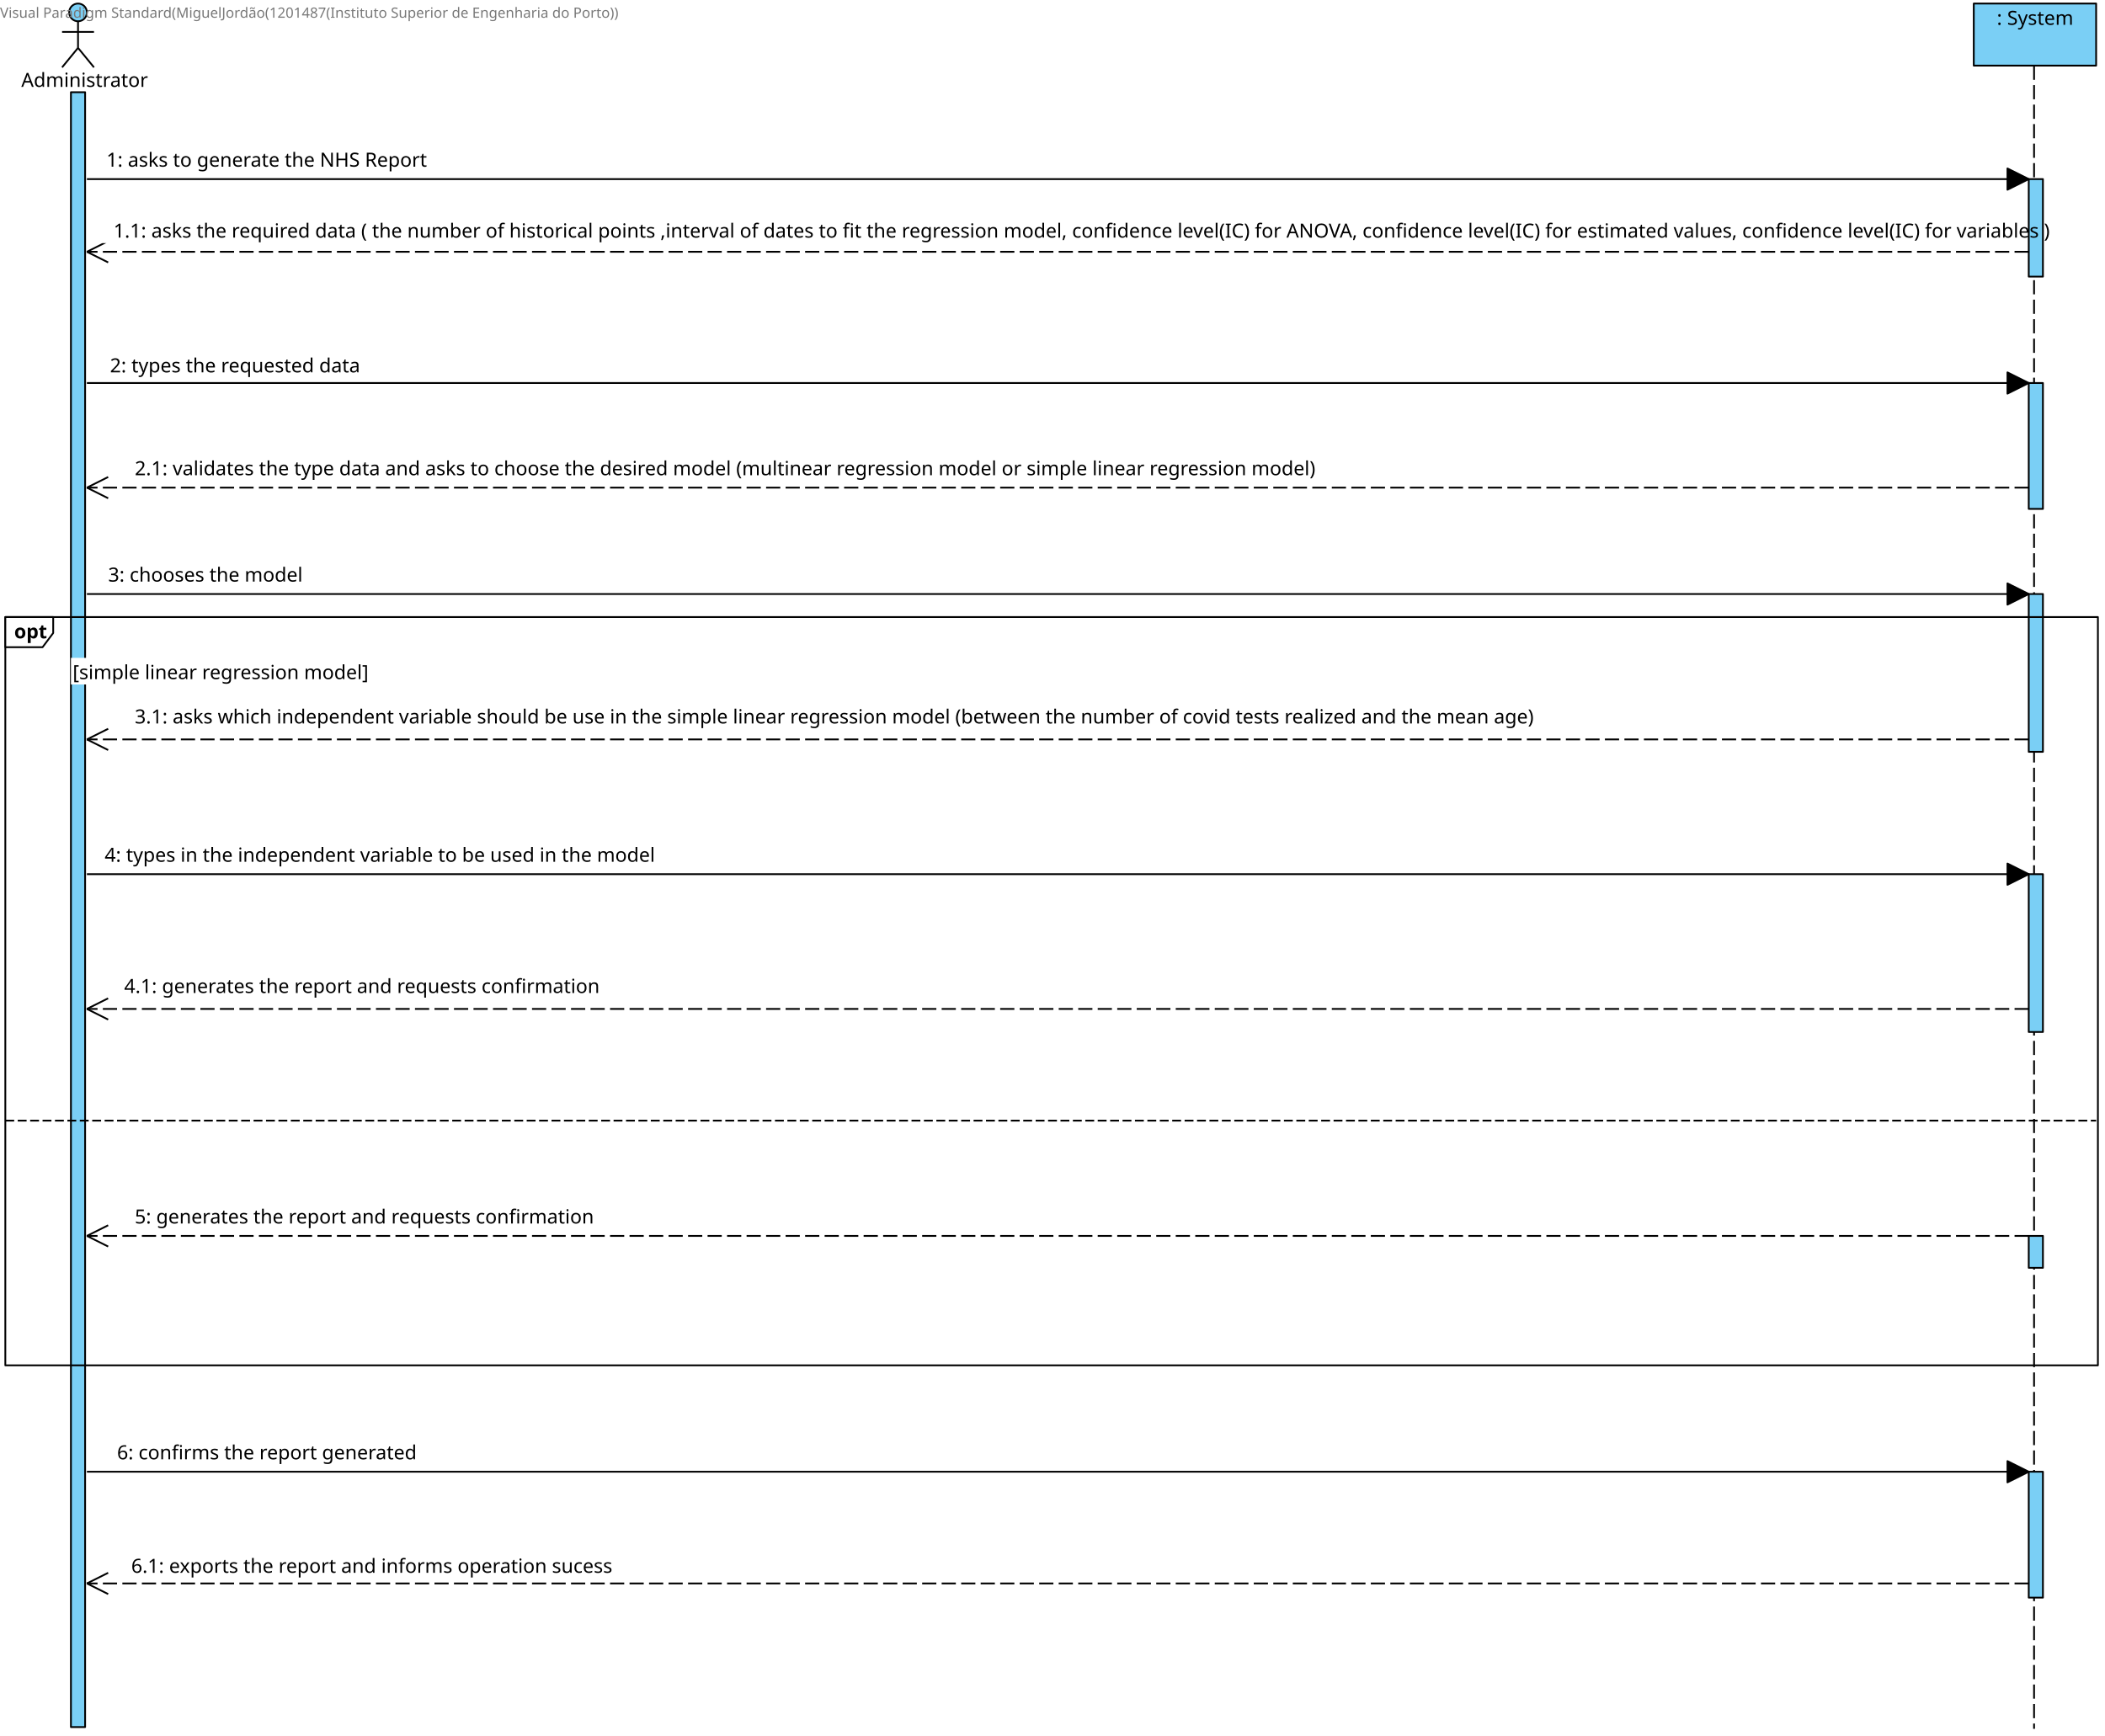
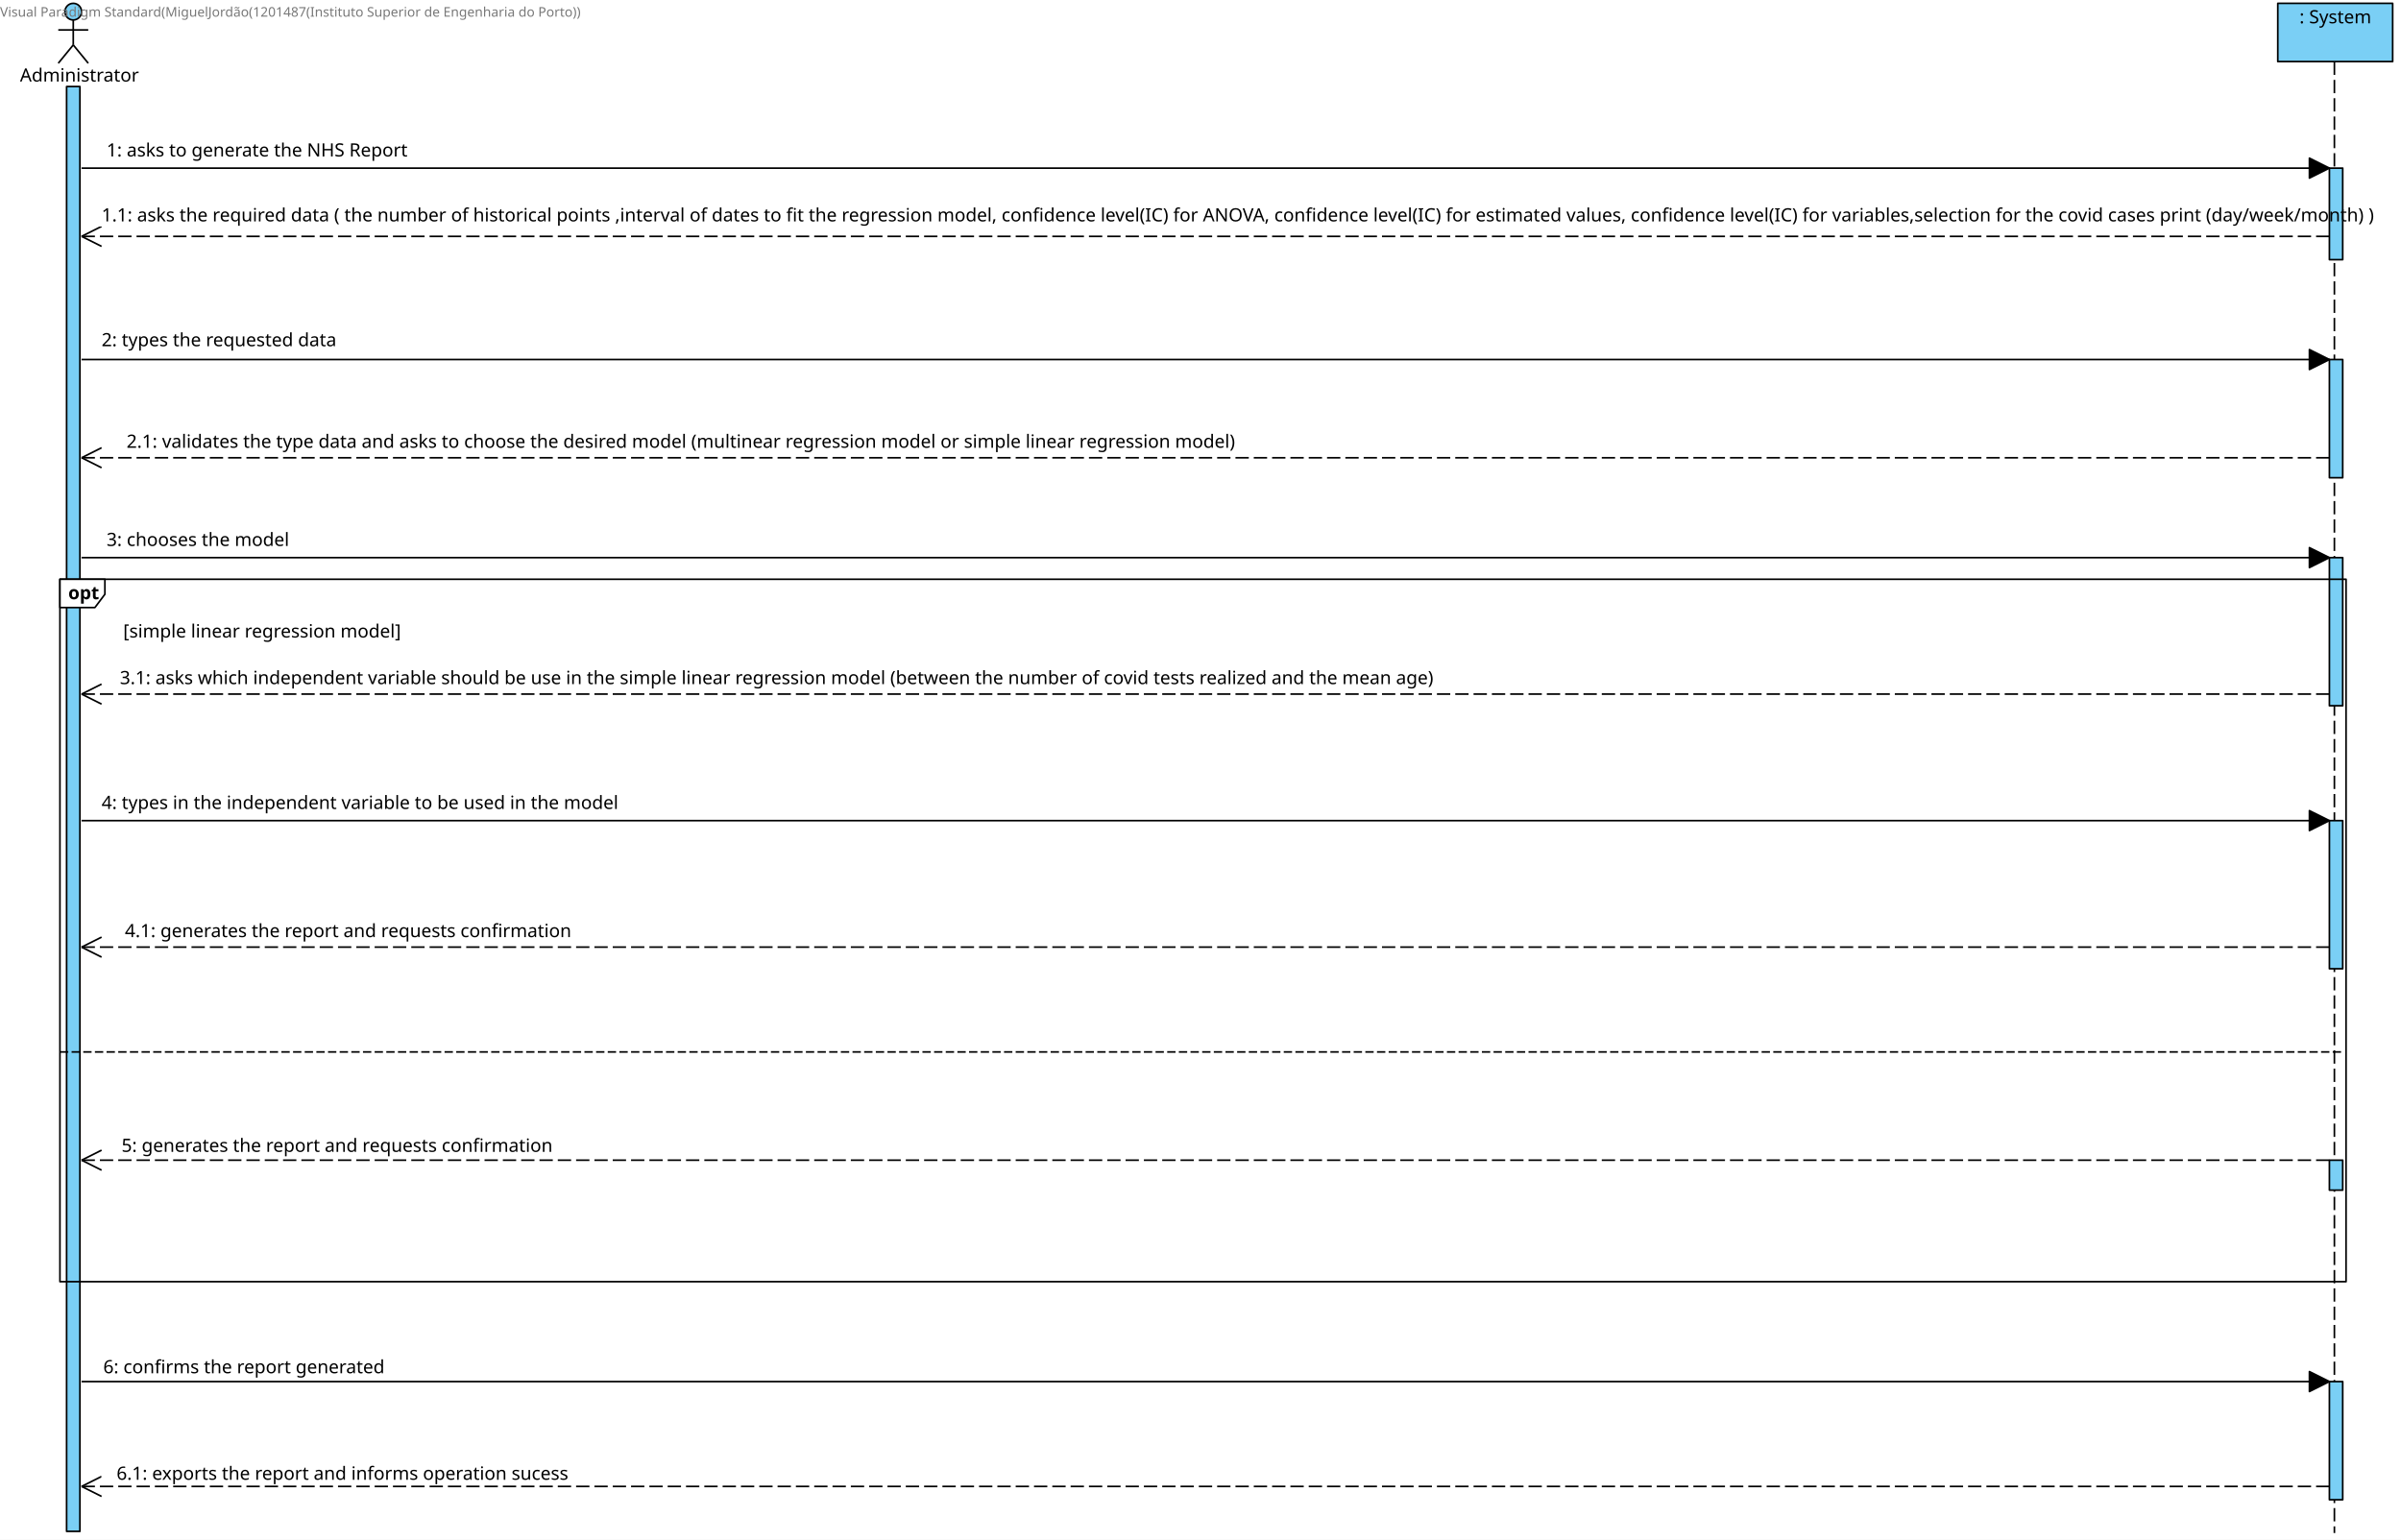
- <svg xmlns="http://www.w3.org/2000/svg" fill-opacity="0" color-rendering="auto" color-interpolation="auto" text-rendering="auto" stroke="rgb(0,0,0)" stroke-linecap="square" width="1187" stroke-miterlimit="10" shape-rendering="auto" stroke-opacity="0" fill="rgb(0,0,0)" stroke-dasharray="none" font-weight="normal" stroke-width="1" height="979" font-family="'Dialog'" font-style="normal" stroke-linejoin="miter" font-size="12px" stroke-dashoffset="0" image-rendering="auto">
+ <svg xmlns="http://www.w3.org/2000/svg" fill-opacity="0" color-rendering="auto" color-interpolation="auto" text-rendering="auto" stroke="rgb(0,0,0)" stroke-linecap="square" width="1442" stroke-miterlimit="10" shape-rendering="auto" stroke-opacity="0" fill="rgb(0,0,0)" stroke-dasharray="none" font-weight="normal" stroke-width="1" height="925" font-family="'Dialog'" font-style="normal" stroke-linejoin="miter" font-size="12px" stroke-dashoffset="0" image-rendering="auto">
  <defs id="genericDefs" />
  <g>
    <defs id="defs1">
      <clipPath clipPathUnits="userSpaceOnUse" id="clipPath1">
-         <path d="M-7 -7 L94 -7 L94 984 L-7 984 L-7 -7 Z" />
+         <path d="M-7 -7 L94 -7 L94 930 L-7 930 L-7 -7 Z" />
      </clipPath>
      <clipPath clipPathUnits="userSpaceOnUse" id="clipPath2">
-         <path d="M-7 -7 L81 -7 L81 984 L-7 984 L-7 -7 Z" />
+         <path d="M-7 -7 L81 -7 L81 930 L-7 930 L-7 -7 Z" />
      </clipPath>
      <clipPath clipPathUnits="userSpaceOnUse" id="clipPath3">
        <path d="M-7 -7 L19 -7 L19 66 L-7 66 L-7 -7 Z" />
      </clipPath>
      <clipPath clipPathUnits="userSpaceOnUse" id="clipPath4">
        <path d="M-7 -7 L19 -7 L19 82 L-7 82 L-7 -7 Z" />
      </clipPath>
      <clipPath clipPathUnits="userSpaceOnUse" id="clipPath5">
        <path d="M-7 -7 L19 -7 L19 100 L-7 100 L-7 -7 Z" />
      </clipPath>
      <clipPath clipPathUnits="userSpaceOnUse" id="clipPath6">
        <path d="M-7 -7 L19 -7 L19 29 L-7 29 L-7 -7 Z" />
      </clipPath>
      <clipPath clipPathUnits="userSpaceOnUse" id="clipPath7">
-         <path d="M-7 -7 L1191 -7 L1191 433 L-7 433 L-7 -7 Z" />
+         <path d="M-7 -7 L1384 -7 L1384 433 L-7 433 L-7 -7 Z" />
      </clipPath>
      <clipPath clipPathUnits="userSpaceOnUse" id="clipPath8">
-         <path d="M195 24 L195 38 L40 38 L40 24 ZM-7 -7 L-7 433 L1191 433 L1191 -7 Z" />
+         <path d="M195 24 L195 38 L40 38 L40 24 ZM-7 -7 L-7 433 L1384 433 L1384 -7 Z" />
      </clipPath>
      <clipPath clipPathUnits="userSpaceOnUse" id="clipPath9">
        <path d="M0 0 L0 18 L28 18 L28 0 Z" />
      </clipPath>
      <clipPath clipPathUnits="userSpaceOnUse" id="clipPath10">
-         <path d="M-7 -7 L1191 -7 L1191 148 L-7 148 L-7 -7 Z" />
+         <path d="M-7 -7 L1384 -7 L1384 148 L-7 148 L-7 -7 Z" />
      </clipPath>
      <clipPath clipPathUnits="userSpaceOnUse" id="clipPath11">
-         <path d="M0 0 L0 4 L1180 4 L1180 0 Z" />
+         <path d="M0 0 L0 4 L1373 4 L1373 0 Z" />
      </clipPath>
      <clipPath clipPathUnits="userSpaceOnUse" id="clipPath12">
-         <path d="M-7 -7 L1191 -7 L1191 278 L-7 278 L-7 -7 Z" />
+         <path d="M-7 -7 L1384 -7 L1384 278 L-7 278 L-7 -7 Z" />
      </clipPath>
      <clipPath clipPathUnits="userSpaceOnUse" id="clipPath13">
        <path d="M0 0 L0 15 L176 15 L176 0 Z" />
      </clipPath>
      <clipPath clipPathUnits="userSpaceOnUse" id="clipPath14">
        <path d="M-85 -15 L170 -15 L170 30 L-85 30 L-85 -15 Z" />
      </clipPath>
      <clipPath clipPathUnits="userSpaceOnUse" id="clipPath15">
        <path d="M-70 -15 L140 -15 L140 30 L-70 30 L-70 -15 Z" />
      </clipPath>
      <clipPath clipPathUnits="userSpaceOnUse" id="clipPath16">
-         <path d="M0 0 L1199 0 L1199 104 L0 104 L0 0 Z" />
+         <path d="M0 0 L1454 0 L1454 104 L0 104 L0 0 Z" />
      </clipPath>
      <clipPath clipPathUnits="userSpaceOnUse" id="clipPath17">
-         <path d="M247 31 L247 46 L52 46 L52 31 ZM1114 71 L1114 86 L55 86 L55 71 ZM0 0 L0 104 L1199 104 L1199 0 L88 0 L88 1 L3 1 L3 0 Z" />
+         <path d="M251 31 L251 46 L56 46 L56 31 ZM1367 70 L1367 85 L52 85 L52 70 ZM0 0 L0 104 L1454 104 L1454 0 L88 0 L88 1 L3 1 L3 0 Z" />
      </clipPath>
      <clipPath clipPathUnits="userSpaceOnUse" id="clipPath18">
-         <path d="M1114 30 L1114 45 L55 45 L55 30 ZM0 0 L0 104 L1199 104 L1199 0 L247 0 L247 5 L52 5 L52 0 Z" />
+         <path d="M1367 29 L1367 44 L52 44 L52 29 ZM0 0 L0 104 L1454 104 L1454 0 L251 0 L251 5 L56 5 L56 0 Z" />
      </clipPath>
      <clipPath clipPathUnits="userSpaceOnUse" id="clipPath19">
-         <path d="M208 32 L208 47 L54 47 L54 32 ZM0 0 L0 104 L67 104 L67 90 L715 90 L715 104 L1199 104 L1199 0 Z" />
+         <path d="M207 30 L207 45 L53 45 L53 30 ZM0 0 L0 104 L67 104 L67 91 L715 91 L715 104 L1454 104 L1454 0 Z" />
      </clipPath>
      <clipPath clipPathUnits="userSpaceOnUse" id="clipPath20">
-         <path d="M715 31 L715 46 L67 46 L67 31 ZM0 0 L0 104 L52 104 L52 91 L177 91 L177 104 L1199 104 L1199 0 Z" />
+         <path d="M715 32 L715 47 L67 47 L67 32 ZM0 0 L0 104 L55 104 L55 91 L180 91 L180 104 L1454 104 L1454 0 Z" />
      </clipPath>
      <clipPath clipPathUnits="userSpaceOnUse" id="clipPath21">
-         <path d="M177 31 L177 46 L52 46 L52 31 ZM0 0 L0 104 L1199 104 L1199 0 Z" />
+         <path d="M180 31 L180 46 L55 46 L55 31 ZM0 0 L0 104 L1454 104 L1454 0 Z" />
      </clipPath>
      <clipPath clipPathUnits="userSpaceOnUse" id="clipPath22">
-         <path d="M834 29 L834 44 L68 44 L68 29 ZM0 0 L0 104 L1199 104 L1199 0 Z" />
+         <path d="M830 32 L830 47 L64 47 L64 32 ZM0 0 L0 104 L1454 104 L1454 0 Z" />
      </clipPath>
      <clipPath clipPathUnits="userSpaceOnUse" id="clipPath23">
-         <path d="M363 31 L363 46 L51 46 L51 31 ZM0 0 L0 104 L1199 104 L1199 0 Z" />
+         <path d="M365 31 L365 46 L53 46 L53 31 ZM0 0 L0 104 L1454 104 L1454 0 Z" />
      </clipPath>
      <clipPath clipPathUnits="userSpaceOnUse" id="clipPath24">
-         <path d="M333 29 L333 44 L62 44 L62 29 ZM0 0 L0 104 L1199 104 L1199 0 Z" />
+         <path d="M338 32 L338 47 L67 47 L67 32 ZM0 0 L0 104 L1454 104 L1454 0 Z" />
      </clipPath>
      <clipPath clipPathUnits="userSpaceOnUse" id="clipPath25">
-         <path d="M328 31 L328 46 L67 46 L67 31 ZM0 0 L0 104 L1199 104 L1199 0 Z" />
+         <path d="M325 33 L325 48 L64 48 L64 33 ZM0 0 L0 104 L1454 104 L1454 0 Z" />
      </clipPath>
      <clipPath clipPathUnits="userSpaceOnUse" id="clipPath26">
-         <path d="M234 31 L234 46 L57 46 L57 31 ZM0 0 L0 104 L66 104 L66 95 L341 95 L341 104 L1199 104 L1199 0 Z" />
+         <path d="M230 33 L230 48 L53 48 L53 33 ZM0 0 L0 104 L62 104 L62 97 L337 97 L337 104 L1454 104 L1454 0 Z" />
      </clipPath>
      <clipPath clipPathUnits="userSpaceOnUse" id="clipPath27">
-         <path d="M341 32 L341 47 L66 47 L66 32 ZM0 0 L0 104 L1199 104 L1199 0 Z" />
+         <path d="M337 34 L337 49 L62 49 L62 34 ZM0 0 L0 104 L1454 104 L1454 0 Z" />
      </clipPath>
      <clipPath clipPathUnits="userSpaceOnUse" id="clipPath28">
        <path d="M-275 -15 L550 -15 L550 30 L-275 30 L-275 -15 Z" />
      </clipPath>
      <clipPath clipPathUnits="userSpaceOnUse" id="clipPath29">
        <path d="M-177 -15 L354 -15 L354 30 L-177 30 L-177 -15 Z" />
      </clipPath>
      <clipPath clipPathUnits="userSpaceOnUse" id="clipPath30">
        <path d="M-261 -15 L522 -15 L522 30 L-261 30 L-261 -15 Z" />
      </clipPath>
      <clipPath clipPathUnits="userSpaceOnUse" id="clipPath31">
        <path d="M-271 -15 L542 -15 L542 30 L-271 30 L-271 -15 Z" />
      </clipPath>
      <clipPath clipPathUnits="userSpaceOnUse" id="clipPath32">
        <path d="M-312 -15 L624 -15 L624 30 L-312 30 L-312 -15 Z" />
      </clipPath>
      <clipPath clipPathUnits="userSpaceOnUse" id="clipPath33">
        <path d="M-766 -15 L1532 -15 L1532 30 L-766 30 L-766 -15 Z" />
      </clipPath>
      <clipPath clipPathUnits="userSpaceOnUse" id="clipPath34">
        <path d="M-125 -15 L250 -15 L250 30 L-125 30 L-125 -15 Z" />
      </clipPath>
      <clipPath clipPathUnits="userSpaceOnUse" id="clipPath35">
        <path d="M-648 -15 L1296 -15 L1296 30 L-648 30 L-648 -15 Z" />
      </clipPath>
      <clipPath clipPathUnits="userSpaceOnUse" id="clipPath36">
        <path d="M-154 -15 L308 -15 L308 30 L-154 30 L-154 -15 Z" />
      </clipPath>
      <clipPath clipPathUnits="userSpaceOnUse" id="clipPath37">
-         <path d="M-1059 -15 L2118 -15 L2118 30 L-1059 30 L-1059 -15 Z" />
+         <path d="M-1315 -15 L2630 -15 L2630 30 L-1315 30 L-1315 -15 Z" />
      </clipPath>
      <clipPath clipPathUnits="userSpaceOnUse" id="clipPath38">
        <path d="M-195 -15 L390 -15 L390 30 L-195 30 L-195 -15 Z" />
      </clipPath>
    </defs>
    <g fill="white" text-rendering="geometricPrecision" fill-opacity="1" stroke-opacity="1" stroke="white">
-       <rect x="0" width="1187" height="979" y="0" stroke="none" />
+       <rect x="0" width="1442" height="925" y="0" stroke="none" />
    </g>
    <g font-size="11px" transform="translate(3,2)" fill-opacity="1" fill="rgb(122,207,245)" text-rendering="geometricPrecision" image-rendering="optimizeQuality" font-family="sans-serif" stroke="rgb(122,207,245)" stroke-opacity="1">
      <circle r="5" clip-path="url(#clipPath1)" cx="41" cy="5" stroke="none" />
-       <rect x="37" width="8" height="922" y="50" clip-path="url(#clipPath1)" stroke="none" />
+       <rect x="37" width="8" height="868" y="50" clip-path="url(#clipPath1)" stroke="none" />
    </g>
    <g stroke-linecap="butt" font-size="11px" transform="translate(3,2)" fill-opacity="1" fill="black" text-rendering="geometricPrecision" image-rendering="optimizeQuality" font-family="sans-serif" stroke-linejoin="round" stroke="black" stroke-opacity="1" stroke-miterlimit="0">
      <circle fill="none" r="5" clip-path="url(#clipPath1)" cx="41" cy="5" />
-       <rect fill="none" x="37" width="8" height="922" y="50" clip-path="url(#clipPath1)" />
+       <rect fill="none" x="37" width="8" height="868" y="50" clip-path="url(#clipPath1)" />
      <line y2="25" fill="none" x1="41" clip-path="url(#clipPath1)" x2="41" y1="10" />
      <line y2="36" fill="none" x1="41" clip-path="url(#clipPath1)" x2="32" y1="25" />
      <line y2="36" fill="none" x1="41" clip-path="url(#clipPath1)" x2="50" y1="25" />
      <line y2="16" fill="none" x1="32" clip-path="url(#clipPath1)" x2="50" y1="16" />
    </g>
-     <g font-size="11px" transform="translate(1113,2)" fill-opacity="1" fill="rgb(122,207,245)" text-rendering="geometricPrecision" image-rendering="optimizeQuality" font-family="sans-serif" stroke="rgb(122,207,245)" stroke-opacity="1">
+     <g font-size="11px" transform="translate(1368,2)" fill-opacity="1" fill="rgb(122,207,245)" text-rendering="geometricPrecision" image-rendering="optimizeQuality" font-family="sans-serif" stroke="rgb(122,207,245)" stroke-opacity="1">
      <rect x="0" width="69" height="35" y="0" clip-path="url(#clipPath2)" stroke="none" />
    </g>
-     <g stroke-linecap="butt" font-size="11px" transform="translate(1113,2)" fill-opacity="1" fill="black" text-rendering="geometricPrecision" image-rendering="optimizeQuality" font-family="sans-serif" stroke-linejoin="round" stroke="black" stroke-opacity="1" stroke-miterlimit="0">
+     <g stroke-linecap="butt" font-size="11px" transform="translate(1368,2)" fill-opacity="1" fill="black" text-rendering="geometricPrecision" image-rendering="optimizeQuality" font-family="sans-serif" stroke-linejoin="round" stroke="black" stroke-opacity="1" stroke-miterlimit="0">
      <rect fill="none" x="0" width="69" height="35" y="0" clip-path="url(#clipPath2)" />
-       <line clip-path="url(#clipPath2)" fill="none" x1="34" x2="34" y1="35" y2="973" stroke-linejoin="bevel" stroke-dasharray="8,3" />
-     </g>
-     <g font-size="11px" transform="translate(1144,101)" fill-opacity="1" fill="rgb(122,207,245)" text-rendering="geometricPrecision" image-rendering="optimizeQuality" font-family="sans-serif" stroke="rgb(122,207,245)" stroke-opacity="1">
+       <line clip-path="url(#clipPath2)" fill="none" x1="34" x2="34" y1="35" y2="919" stroke-linejoin="bevel" stroke-dasharray="8,3" />
+     </g>
+     <g font-size="11px" transform="translate(1399,101)" fill-opacity="1" fill="rgb(122,207,245)" text-rendering="geometricPrecision" image-rendering="optimizeQuality" font-family="sans-serif" stroke="rgb(122,207,245)" stroke-opacity="1">
      <rect x="0" width="8" height="55" y="0" clip-path="url(#clipPath3)" stroke="none" />
    </g>
-     <g stroke-linecap="butt" font-size="11px" transform="translate(1144,101)" fill-opacity="1" fill="black" text-rendering="geometricPrecision" image-rendering="optimizeQuality" font-family="sans-serif" stroke-linejoin="round" stroke="black" stroke-opacity="1" stroke-miterlimit="0">
+     <g stroke-linecap="butt" font-size="11px" transform="translate(1399,101)" fill-opacity="1" fill="black" text-rendering="geometricPrecision" image-rendering="optimizeQuality" font-family="sans-serif" stroke-linejoin="round" stroke="black" stroke-opacity="1" stroke-miterlimit="0">
      <rect fill="none" x="0" width="8" height="55" y="0" clip-path="url(#clipPath3)" />
    </g>
-     <g font-size="11px" transform="translate(1144,216)" fill-opacity="1" fill="rgb(122,207,245)" text-rendering="geometricPrecision" image-rendering="optimizeQuality" font-family="sans-serif" stroke="rgb(122,207,245)" stroke-opacity="1">
+     <g font-size="11px" transform="translate(1399,216)" fill-opacity="1" fill="rgb(122,207,245)" text-rendering="geometricPrecision" image-rendering="optimizeQuality" font-family="sans-serif" stroke="rgb(122,207,245)" stroke-opacity="1">
      <rect x="0" width="8" height="71" y="0" clip-path="url(#clipPath4)" stroke="none" />
    </g>
-     <g stroke-linecap="butt" font-size="11px" transform="translate(1144,216)" fill-opacity="1" fill="black" text-rendering="geometricPrecision" image-rendering="optimizeQuality" font-family="sans-serif" stroke-linejoin="round" stroke="black" stroke-opacity="1" stroke-miterlimit="0">
+     <g stroke-linecap="butt" font-size="11px" transform="translate(1399,216)" fill-opacity="1" fill="black" text-rendering="geometricPrecision" image-rendering="optimizeQuality" font-family="sans-serif" stroke-linejoin="round" stroke="black" stroke-opacity="1" stroke-miterlimit="0">
      <rect fill="none" x="0" width="8" height="71" y="0" clip-path="url(#clipPath4)" />
    </g>
-     <g font-size="11px" transform="translate(1144,335)" fill-opacity="1" fill="rgb(122,207,245)" text-rendering="geometricPrecision" image-rendering="optimizeQuality" font-family="sans-serif" stroke="rgb(122,207,245)" stroke-opacity="1">
+     <g font-size="11px" transform="translate(1399,335)" fill-opacity="1" fill="rgb(122,207,245)" text-rendering="geometricPrecision" image-rendering="optimizeQuality" font-family="sans-serif" stroke="rgb(122,207,245)" stroke-opacity="1">
      <rect x="0" width="8" height="89" y="0" clip-path="url(#clipPath5)" stroke="none" />
    </g>
-     <g stroke-linecap="butt" font-size="11px" transform="translate(1144,335)" fill-opacity="1" fill="black" text-rendering="geometricPrecision" image-rendering="optimizeQuality" font-family="sans-serif" stroke-linejoin="round" stroke="black" stroke-opacity="1" stroke-miterlimit="0">
+     <g stroke-linecap="butt" font-size="11px" transform="translate(1399,335)" fill-opacity="1" fill="black" text-rendering="geometricPrecision" image-rendering="optimizeQuality" font-family="sans-serif" stroke-linejoin="round" stroke="black" stroke-opacity="1" stroke-miterlimit="0">
      <rect fill="none" x="0" width="8" height="89" y="0" clip-path="url(#clipPath5)" />
    </g>
-     <g font-size="11px" transform="translate(1144,493)" fill-opacity="1" fill="rgb(122,207,245)" text-rendering="geometricPrecision" image-rendering="optimizeQuality" font-family="sans-serif" stroke="rgb(122,207,245)" stroke-opacity="1">
+     <g font-size="11px" transform="translate(1399,493)" fill-opacity="1" fill="rgb(122,207,245)" text-rendering="geometricPrecision" image-rendering="optimizeQuality" font-family="sans-serif" stroke="rgb(122,207,245)" stroke-opacity="1">
      <rect x="0" width="8" height="89" y="0" clip-path="url(#clipPath5)" stroke="none" />
    </g>
-     <g stroke-linecap="butt" font-size="11px" transform="translate(1144,493)" fill-opacity="1" fill="black" text-rendering="geometricPrecision" image-rendering="optimizeQuality" font-family="sans-serif" stroke-linejoin="round" stroke="black" stroke-opacity="1" stroke-miterlimit="0">
+     <g stroke-linecap="butt" font-size="11px" transform="translate(1399,493)" fill-opacity="1" fill="black" text-rendering="geometricPrecision" image-rendering="optimizeQuality" font-family="sans-serif" stroke-linejoin="round" stroke="black" stroke-opacity="1" stroke-miterlimit="0">
      <rect fill="none" x="0" width="8" height="89" y="0" clip-path="url(#clipPath5)" />
    </g>
-     <g font-size="11px" transform="translate(1144,697)" fill-opacity="1" fill="rgb(122,207,245)" text-rendering="geometricPrecision" image-rendering="optimizeQuality" font-family="sans-serif" stroke="rgb(122,207,245)" stroke-opacity="1">
+     <g font-size="11px" transform="translate(1399,697)" fill-opacity="1" fill="rgb(122,207,245)" text-rendering="geometricPrecision" image-rendering="optimizeQuality" font-family="sans-serif" stroke="rgb(122,207,245)" stroke-opacity="1">
      <rect x="0" width="8" height="18" y="0" clip-path="url(#clipPath6)" stroke="none" />
    </g>
-     <g stroke-linecap="butt" font-size="11px" transform="translate(1144,697)" fill-opacity="1" fill="black" text-rendering="geometricPrecision" image-rendering="optimizeQuality" font-family="sans-serif" stroke-linejoin="round" stroke="black" stroke-opacity="1" stroke-miterlimit="0">
+     <g stroke-linecap="butt" font-size="11px" transform="translate(1399,697)" fill-opacity="1" fill="black" text-rendering="geometricPrecision" image-rendering="optimizeQuality" font-family="sans-serif" stroke-linejoin="round" stroke="black" stroke-opacity="1" stroke-miterlimit="0">
      <rect fill="none" x="0" width="8" height="18" y="0" clip-path="url(#clipPath6)" />
    </g>
-     <g font-size="11px" transform="translate(1144,830)" fill-opacity="1" fill="rgb(122,207,245)" text-rendering="geometricPrecision" image-rendering="optimizeQuality" font-family="sans-serif" stroke="rgb(122,207,245)" stroke-opacity="1">
+     <g font-size="11px" transform="translate(1399,830)" fill-opacity="1" fill="rgb(122,207,245)" text-rendering="geometricPrecision" image-rendering="optimizeQuality" font-family="sans-serif" stroke="rgb(122,207,245)" stroke-opacity="1">
      <rect x="0" width="8" height="71" y="0" clip-path="url(#clipPath4)" stroke="none" />
    </g>
-     <g stroke-linecap="butt" font-size="11px" transform="translate(1144,830)" fill-opacity="1" fill="black" text-rendering="geometricPrecision" image-rendering="optimizeQuality" font-family="sans-serif" stroke-linejoin="round" stroke="black" stroke-opacity="1" stroke-miterlimit="0">
+     <g stroke-linecap="butt" font-size="11px" transform="translate(1399,830)" fill-opacity="1" fill="black" text-rendering="geometricPrecision" image-rendering="optimizeQuality" font-family="sans-serif" stroke-linejoin="round" stroke="black" stroke-opacity="1" stroke-miterlimit="0">
      <rect fill="none" x="0" width="8" height="71" y="0" clip-path="url(#clipPath4)" />
    </g>
-     <g fill-opacity="1" text-rendering="geometricPrecision" stroke="black" stroke-linecap="butt" transform="translate(3,348)" stroke-miterlimit="0" stroke-opacity="1" fill="black" font-weight="bold" font-family="sans-serif" stroke-linejoin="round" font-size="11px" image-rendering="optimizeQuality">
-       <rect fill="none" x="0" width="1180" height="422" y="0" clip-path="url(#clipPath8)" />
-     </g>
-     <g font-size="11px" transform="translate(3,348)" fill-opacity="1" fill="white" text-rendering="geometricPrecision" image-rendering="optimizeQuality" font-family="sans-serif" stroke="white" font-weight="bold" stroke-opacity="1">
+     <g fill-opacity="1" text-rendering="geometricPrecision" stroke="black" stroke-linecap="butt" transform="translate(36,348)" stroke-miterlimit="0" stroke-opacity="1" fill="black" font-weight="bold" font-family="sans-serif" stroke-linejoin="round" font-size="11px" image-rendering="optimizeQuality">
+       <rect fill="none" x="0" width="1373" height="422" y="0" clip-path="url(#clipPath8)" />
+     </g>
+     <g font-size="11px" transform="translate(36,348)" fill-opacity="1" fill="white" text-rendering="geometricPrecision" image-rendering="optimizeQuality" font-family="sans-serif" stroke="white" font-weight="bold" stroke-opacity="1">
      <path d="M27 0 L27 9 L21 17 L0 17 L0 0 Z" stroke="none" clip-path="url(#clipPath8)" />
    </g>
-     <g fill-opacity="1" text-rendering="geometricPrecision" stroke="black" stroke-linecap="butt" transform="translate(3,348)" stroke-miterlimit="0" stroke-opacity="1" fill="black" font-weight="bold" font-family="sans-serif" stroke-linejoin="round" font-size="11px" image-rendering="optimizeQuality">
+     <g fill-opacity="1" text-rendering="geometricPrecision" stroke="black" stroke-linecap="butt" transform="translate(36,348)" stroke-miterlimit="0" stroke-opacity="1" fill="black" font-weight="bold" font-family="sans-serif" stroke-linejoin="round" font-size="11px" image-rendering="optimizeQuality">
      <path fill="none" d="M27 0 L27 9 L21 17 L0 17 L0 0 Z" clip-path="url(#clipPath8)" />
    </g>
-     <g font-size="11px" transform="translate(3,348)" fill-opacity="1" fill="black" text-rendering="geometricPrecision" image-rendering="optimizeQuality" font-family="sans-serif" stroke="black" font-weight="bold" stroke-opacity="1">
+     <g font-size="11px" transform="translate(36,348)" fill-opacity="1" fill="black" text-rendering="geometricPrecision" image-rendering="optimizeQuality" font-family="sans-serif" stroke="black" font-weight="bold" stroke-opacity="1">
      <text x="5" xml:space="preserve" y="12" clip-path="url(#clipPath9)" stroke="none">opt</text>
    </g>
-     <g fill-opacity="1" text-rendering="geometricPrecision" stroke="black" stroke-linecap="butt" transform="translate(3,366)" stroke-miterlimit="0" stroke-opacity="1" fill="black" stroke-dasharray="5,2" font-family="sans-serif" stroke-linejoin="bevel" font-size="11px" image-rendering="optimizeQuality">
-       <line y2="266" fill="none" x1="0" clip-path="url(#clipPath12)" x2="1179" y1="266" />
-     </g>
-     <g font-size="11px" transform="translate(31,371)" fill-opacity="1" fill="white" text-rendering="geometricPrecision" image-rendering="optimizeQuality" font-family="sans-serif" stroke="white" stroke-opacity="1">
+     <g fill-opacity="1" text-rendering="geometricPrecision" stroke="black" stroke-linecap="butt" transform="translate(36,366)" stroke-miterlimit="0" stroke-opacity="1" fill="black" stroke-dasharray="5,2" font-family="sans-serif" stroke-linejoin="bevel" font-size="11px" image-rendering="optimizeQuality">
+       <line y2="266" fill="none" x1="0" clip-path="url(#clipPath12)" x2="1372" y1="266" />
+     </g>
+     <g font-size="11px" transform="translate(64,371)" fill-opacity="1" fill="white" text-rendering="geometricPrecision" image-rendering="optimizeQuality" font-family="sans-serif" stroke="white" stroke-opacity="1">
      <rect x="9" width="157" height="17" y="-1" clip-path="url(#clipPath13)" stroke="none" />
      <text fill="black" x="10" xml:space="preserve" y="12" clip-path="url(#clipPath13)" stroke="none">[simple linear regression model]</text>
    </g>
    <g font-size="11px" transform="translate(2,37)" fill-opacity="1" fill="black" text-rendering="geometricPrecision" image-rendering="optimizeQuality" font-family="sans-serif" stroke="black" stroke-opacity="1">
      <text x="10" xml:space="preserve" y="12" clip-path="url(#clipPath14)" stroke="none">Administrator</text>
    </g>
-     <g font-size="11px" transform="translate(1113,2)" fill-opacity="1" fill="black" text-rendering="geometricPrecision" image-rendering="optimizeQuality" font-family="sans-serif" stroke="black" stroke-opacity="1">
+     <g font-size="11px" transform="translate(1368,2)" fill-opacity="1" fill="black" text-rendering="geometricPrecision" image-rendering="optimizeQuality" font-family="sans-serif" stroke="black" stroke-opacity="1">
      <text x="13" xml:space="preserve" y="12" clip-path="url(#clipPath15)" stroke="none">: System</text>
    </g>
    <g stroke-linecap="butt" font-size="11px" transform="translate(-1,51)" fill-opacity="1" fill="black" text-rendering="geometricPrecision" image-rendering="optimizeQuality" font-family="sans-serif" stroke-linejoin="round" stroke="black" stroke-opacity="1">
-       <line y2="50" fill="none" x1="50" clip-path="url(#clipPath17)" x2="1145" y1="50" />
-       <polygon points=" 1145 50 1133 44 1133 56" clip-path="url(#clipPath17)" stroke="none" />
-       <polygon fill="none" points=" 1145 50 1133 44 1133 56" clip-path="url(#clipPath17)" />
+       <line y2="50" fill="none" x1="50" clip-path="url(#clipPath17)" x2="1400" y1="50" />
+       <polygon points=" 1400 50 1388 44 1388 56" clip-path="url(#clipPath17)" stroke="none" />
+       <polygon fill="none" points=" 1400 50 1388 44 1388 56" clip-path="url(#clipPath17)" />
    </g>
    <g fill-opacity="1" text-rendering="geometricPrecision" stroke="black" stroke-linecap="butt" transform="translate(-1,92)" stroke-miterlimit="0" stroke-opacity="1" fill="black" stroke-dasharray="8,3" font-family="sans-serif" stroke-linejoin="round" font-size="11px" image-rendering="optimizeQuality">
-       <line y2="50" fill="none" x1="1145" clip-path="url(#clipPath18)" x2="50" y1="50" />
+       <line y2="50" fill="none" x1="1400" clip-path="url(#clipPath18)" x2="50" y1="50" />
      <line clip-path="url(#clipPath18)" fill="none" x1="50" x2="62" y1="50" y2="56" stroke-dasharray="none" stroke-miterlimit="10" />
      <line clip-path="url(#clipPath18)" fill="none" x1="50" x2="62" y1="50" y2="44" stroke-dasharray="none" stroke-miterlimit="10" />
    </g>
    <g stroke-linecap="butt" font-size="11px" transform="translate(-1,166)" fill-opacity="1" fill="black" text-rendering="geometricPrecision" image-rendering="optimizeQuality" font-family="sans-serif" stroke-linejoin="round" stroke="black" stroke-opacity="1">
-       <line y2="50" fill="none" x1="50" clip-path="url(#clipPath19)" x2="1145" y1="50" />
-       <polygon points=" 1145 50 1133 44 1133 56" clip-path="url(#clipPath19)" stroke="none" />
-       <polygon fill="none" points=" 1145 50 1133 44 1133 56" clip-path="url(#clipPath19)" />
+       <line y2="50" fill="none" x1="50" clip-path="url(#clipPath19)" x2="1400" y1="50" />
+       <polygon points=" 1400 50 1388 44 1388 56" clip-path="url(#clipPath19)" stroke="none" />
+       <polygon fill="none" points=" 1400 50 1388 44 1388 56" clip-path="url(#clipPath19)" />
    </g>
    <g fill-opacity="1" text-rendering="geometricPrecision" stroke="black" stroke-linecap="butt" transform="translate(-1,225)" stroke-miterlimit="0" stroke-opacity="1" fill="black" stroke-dasharray="8,3" font-family="sans-serif" stroke-linejoin="round" font-size="11px" image-rendering="optimizeQuality">
-       <line y2="50" fill="none" x1="1145" clip-path="url(#clipPath20)" x2="50" y1="50" />
+       <line y2="50" fill="none" x1="1400" clip-path="url(#clipPath20)" x2="50" y1="50" />
      <line clip-path="url(#clipPath20)" fill="none" x1="50" x2="62" y1="50" y2="56" stroke-dasharray="none" stroke-miterlimit="10" />
      <line clip-path="url(#clipPath20)" fill="none" x1="50" x2="62" y1="50" y2="44" stroke-dasharray="none" stroke-miterlimit="10" />
    </g>
    <g stroke-linecap="butt" font-size="11px" transform="translate(-1,285)" fill-opacity="1" fill="black" text-rendering="geometricPrecision" image-rendering="optimizeQuality" font-family="sans-serif" stroke-linejoin="round" stroke="black" stroke-opacity="1">
-       <line y2="50" fill="none" x1="50" clip-path="url(#clipPath21)" x2="1145" y1="50" />
-       <polygon points=" 1145 50 1133 44 1133 56" clip-path="url(#clipPath21)" stroke="none" />
-       <polygon fill="none" points=" 1145 50 1133 44 1133 56" clip-path="url(#clipPath21)" />
+       <line y2="50" fill="none" x1="50" clip-path="url(#clipPath21)" x2="1400" y1="50" />
+       <polygon points=" 1400 50 1388 44 1388 56" clip-path="url(#clipPath21)" stroke="none" />
+       <polygon fill="none" points=" 1400 50 1388 44 1388 56" clip-path="url(#clipPath21)" />
    </g>
    <g fill-opacity="1" text-rendering="geometricPrecision" stroke="black" stroke-linecap="butt" transform="translate(-1,367)" stroke-miterlimit="0" stroke-opacity="1" fill="black" stroke-dasharray="8,3" font-family="sans-serif" stroke-linejoin="round" font-size="11px" image-rendering="optimizeQuality">
-       <line y2="50" fill="none" x1="1145" clip-path="url(#clipPath22)" x2="50" y1="50" />
+       <line y2="50" fill="none" x1="1400" clip-path="url(#clipPath22)" x2="50" y1="50" />
      <line clip-path="url(#clipPath22)" fill="none" x1="50" x2="62" y1="50" y2="56" stroke-dasharray="none" stroke-miterlimit="10" />
      <line clip-path="url(#clipPath22)" fill="none" x1="50" x2="62" y1="50" y2="44" stroke-dasharray="none" stroke-miterlimit="10" />
    </g>
    <g stroke-linecap="butt" font-size="11px" transform="translate(-1,443)" fill-opacity="1" fill="black" text-rendering="geometricPrecision" image-rendering="optimizeQuality" font-family="sans-serif" stroke-linejoin="round" stroke="black" stroke-opacity="1">
-       <line y2="50" fill="none" x1="50" clip-path="url(#clipPath23)" x2="1145" y1="50" />
-       <polygon points=" 1145 50 1133 44 1133 56" clip-path="url(#clipPath23)" stroke="none" />
-       <polygon fill="none" points=" 1145 50 1133 44 1133 56" clip-path="url(#clipPath23)" />
+       <line y2="50" fill="none" x1="50" clip-path="url(#clipPath23)" x2="1400" y1="50" />
+       <polygon points=" 1400 50 1388 44 1388 56" clip-path="url(#clipPath23)" stroke="none" />
+       <polygon fill="none" points=" 1400 50 1388 44 1388 56" clip-path="url(#clipPath23)" />
    </g>
    <g fill-opacity="1" text-rendering="geometricPrecision" stroke="black" stroke-linecap="butt" transform="translate(-1,519)" stroke-miterlimit="0" stroke-opacity="1" fill="black" stroke-dasharray="8,3" font-family="sans-serif" stroke-linejoin="round" font-size="11px" image-rendering="optimizeQuality">
-       <line y2="50" fill="none" x1="1145" clip-path="url(#clipPath24)" x2="50" y1="50" />
+       <line y2="50" fill="none" x1="1400" clip-path="url(#clipPath24)" x2="50" y1="50" />
      <line clip-path="url(#clipPath24)" fill="none" x1="50" x2="62" y1="50" y2="56" stroke-dasharray="none" stroke-miterlimit="10" />
      <line clip-path="url(#clipPath24)" fill="none" x1="50" x2="62" y1="50" y2="44" stroke-dasharray="none" stroke-miterlimit="10" />
    </g>
    <g fill-opacity="1" text-rendering="geometricPrecision" stroke="black" stroke-linecap="butt" transform="translate(-1,647)" stroke-miterlimit="0" stroke-opacity="1" fill="black" stroke-dasharray="8,3" font-family="sans-serif" stroke-linejoin="round" font-size="11px" image-rendering="optimizeQuality">
-       <line y2="50" fill="none" x1="1145" clip-path="url(#clipPath25)" x2="50" y1="50" />
+       <line y2="50" fill="none" x1="1400" clip-path="url(#clipPath25)" x2="50" y1="50" />
      <line clip-path="url(#clipPath25)" fill="none" x1="50" x2="62" y1="50" y2="56" stroke-dasharray="none" stroke-miterlimit="10" />
      <line clip-path="url(#clipPath25)" fill="none" x1="50" x2="62" y1="50" y2="44" stroke-dasharray="none" stroke-miterlimit="10" />
    </g>
    <g stroke-linecap="butt" font-size="11px" transform="translate(-1,780)" fill-opacity="1" fill="black" text-rendering="geometricPrecision" image-rendering="optimizeQuality" font-family="sans-serif" stroke-linejoin="round" stroke="black" stroke-opacity="1">
-       <line y2="50" fill="none" x1="50" clip-path="url(#clipPath26)" x2="1145" y1="50" />
-       <polygon points=" 1145 50 1133 44 1133 56" clip-path="url(#clipPath26)" stroke="none" />
-       <polygon fill="none" points=" 1145 50 1133 44 1133 56" clip-path="url(#clipPath26)" />
+       <line y2="50" fill="none" x1="50" clip-path="url(#clipPath26)" x2="1400" y1="50" />
+       <polygon points=" 1400 50 1388 44 1388 56" clip-path="url(#clipPath26)" stroke="none" />
+       <polygon fill="none" points=" 1400 50 1388 44 1388 56" clip-path="url(#clipPath26)" />
    </g>
    <g fill-opacity="1" text-rendering="geometricPrecision" stroke="black" stroke-linecap="butt" transform="translate(-1,843)" stroke-miterlimit="0" stroke-opacity="1" fill="black" stroke-dasharray="8,3" font-family="sans-serif" stroke-linejoin="round" font-size="11px" image-rendering="optimizeQuality">
-       <line y2="50" fill="none" x1="1145" clip-path="url(#clipPath27)" x2="50" y1="50" />
+       <line y2="50" fill="none" x1="1400" clip-path="url(#clipPath27)" x2="50" y1="50" />
      <line clip-path="url(#clipPath27)" fill="none" x1="50" x2="62" y1="50" y2="56" stroke-dasharray="none" stroke-miterlimit="10" />
      <line clip-path="url(#clipPath27)" fill="none" x1="50" x2="62" y1="50" y2="44" stroke-dasharray="none" stroke-miterlimit="10" />
    </g>
-     <g font-size="11px" transform="translate(65,875)" fill-opacity="1" fill="white" text-rendering="geometricPrecision" image-rendering="optimizeQuality" font-family="sans-serif" stroke="white" stroke-opacity="1">
+     <g font-size="11px" transform="translate(61,877)" fill-opacity="1" fill="white" text-rendering="geometricPrecision" image-rendering="optimizeQuality" font-family="sans-serif" stroke="white" stroke-opacity="1">
      <rect x="0" width="275" height="15" y="0" clip-path="url(#clipPath28)" stroke="none" />
      <text fill="black" x="9" xml:space="preserve" y="12" clip-path="url(#clipPath28)" stroke="none">6.1: exports the report and informs operation sucess</text>
    </g>
-     <g font-size="11px" transform="translate(56,811)" fill-opacity="1" fill="white" text-rendering="geometricPrecision" image-rendering="optimizeQuality" font-family="sans-serif" stroke="white" stroke-opacity="1">
+     <g font-size="11px" transform="translate(52,813)" fill-opacity="1" fill="white" text-rendering="geometricPrecision" image-rendering="optimizeQuality" font-family="sans-serif" stroke="white" stroke-opacity="1">
      <rect x="0" width="177" height="15" y="0" clip-path="url(#clipPath29)" stroke="none" />
      <text fill="black" x="10" xml:space="preserve" y="12" clip-path="url(#clipPath29)" stroke="none">6: confirms the report generated</text>
    </g>
-     <g font-size="11px" transform="translate(66,678)" fill-opacity="1" fill="white" text-rendering="geometricPrecision" image-rendering="optimizeQuality" font-family="sans-serif" stroke="white" stroke-opacity="1">
+     <g font-size="11px" transform="translate(63,680)" fill-opacity="1" fill="white" text-rendering="geometricPrecision" image-rendering="optimizeQuality" font-family="sans-serif" stroke="white" stroke-opacity="1">
      <rect x="0" width="261" height="15" y="0" clip-path="url(#clipPath30)" stroke="none" />
      <text fill="black" x="10" xml:space="preserve" y="12" clip-path="url(#clipPath30)" stroke="none">5: generates the report and requests confirmation</text>
    </g>
-     <g font-size="11px" transform="translate(61,548)" fill-opacity="1" fill="white" text-rendering="geometricPrecision" image-rendering="optimizeQuality" font-family="sans-serif" stroke="white" stroke-opacity="1">
+     <g font-size="11px" transform="translate(66,551)" fill-opacity="1" fill="white" text-rendering="geometricPrecision" image-rendering="optimizeQuality" font-family="sans-serif" stroke="white" stroke-opacity="1">
      <rect x="0" width="271" height="15" y="0" clip-path="url(#clipPath31)" stroke="none" />
      <text fill="black" x="9" xml:space="preserve" y="12" clip-path="url(#clipPath31)" stroke="none">4.1: generates the report and requests confirmation</text>
    </g>
-     <g font-size="11px" transform="translate(50,474)" fill-opacity="1" fill="white" text-rendering="geometricPrecision" image-rendering="optimizeQuality" font-family="sans-serif" stroke="white" stroke-opacity="1">
+     <g font-size="11px" transform="translate(52,474)" fill-opacity="1" fill="white" text-rendering="geometricPrecision" image-rendering="optimizeQuality" font-family="sans-serif" stroke="white" stroke-opacity="1">
      <rect x="0" width="312" height="15" y="0" clip-path="url(#clipPath32)" stroke="none" />
      <text fill="black" x="9" xml:space="preserve" y="12" clip-path="url(#clipPath32)" stroke="none">4: types in the independent variable to be used in the model</text>
    </g>
-     <g font-size="11px" transform="translate(67,396)" fill-opacity="1" fill="white" text-rendering="geometricPrecision" image-rendering="optimizeQuality" font-family="sans-serif" stroke="white" stroke-opacity="1">
+     <g font-size="11px" transform="translate(63,399)" fill-opacity="1" fill="white" text-rendering="geometricPrecision" image-rendering="optimizeQuality" font-family="sans-serif" stroke="white" stroke-opacity="1">
      <rect x="0" width="766" height="15" y="0" clip-path="url(#clipPath33)" stroke="none" />
      <text fill="black" x="9" xml:space="preserve" y="12" clip-path="url(#clipPath33)" stroke="none">3.1: asks which independent variable should be use in the simple linear regression model (between the number of covid tests realized and the mean age)</text>
    </g>
-     <g font-size="11px" transform="translate(51,316)" fill-opacity="1" fill="white" text-rendering="geometricPrecision" image-rendering="optimizeQuality" font-family="sans-serif" stroke="white" stroke-opacity="1">
+     <g font-size="11px" transform="translate(54,316)" fill-opacity="1" fill="white" text-rendering="geometricPrecision" image-rendering="optimizeQuality" font-family="sans-serif" stroke="white" stroke-opacity="1">
      <rect x="0" width="125" height="15" y="0" clip-path="url(#clipPath34)" stroke="none" />
      <text fill="black" x="10" xml:space="preserve" y="12" clip-path="url(#clipPath34)" stroke="none">3: chooses the model</text>
    </g>
-     <g font-size="11px" transform="translate(66,256)" fill-opacity="1" fill="white" text-rendering="geometricPrecision" image-rendering="optimizeQuality" font-family="sans-serif" stroke="white" stroke-opacity="1">
+     <g font-size="11px" transform="translate(66,257)" fill-opacity="1" fill="white" text-rendering="geometricPrecision" image-rendering="optimizeQuality" font-family="sans-serif" stroke="white" stroke-opacity="1">
      <rect x="0" width="648" height="15" y="0" clip-path="url(#clipPath35)" stroke="none" />
      <text fill="black" x="10" xml:space="preserve" y="12" clip-path="url(#clipPath35)" stroke="none">2.1: validates the type data and asks to choose the desired model (multinear regression model or simple linear regression model)</text>
    </g>
-     <g font-size="11px" transform="translate(53,198)" fill-opacity="1" fill="white" text-rendering="geometricPrecision" image-rendering="optimizeQuality" font-family="sans-serif" stroke="white" stroke-opacity="1">
+     <g font-size="11px" transform="translate(52,196)" fill-opacity="1" fill="white" text-rendering="geometricPrecision" image-rendering="optimizeQuality" font-family="sans-serif" stroke="white" stroke-opacity="1">
      <rect x="0" width="154" height="15" y="0" clip-path="url(#clipPath36)" stroke="none" />
      <text fill="black" x="9" xml:space="preserve" y="12" clip-path="url(#clipPath36)" stroke="none">2: types the requested data</text>
    </g>
-     <g font-size="11px" transform="translate(54,122)" fill-opacity="1" fill="white" text-rendering="geometricPrecision" image-rendering="optimizeQuality" font-family="sans-serif" stroke="white" stroke-opacity="1">
-       <rect x="0" width="1059" height="15" y="0" clip-path="url(#clipPath37)" stroke="none" />
-       <text fill="black" x="10" xml:space="preserve" y="12" clip-path="url(#clipPath37)" stroke="none">1.1: asks the required data ( the number of historical points ,interval of dates to fit the regression model, confidence level(IC) for ANOVA, confidence level(IC) for estimated values, confidence level(IC) for variables )</text>
-     </g>
-     <g font-size="11px" transform="translate(51,82)" fill-opacity="1" fill="white" text-rendering="geometricPrecision" image-rendering="optimizeQuality" font-family="sans-serif" stroke="white" stroke-opacity="1">
+     <g font-size="11px" transform="translate(51,121)" fill-opacity="1" fill="white" text-rendering="geometricPrecision" image-rendering="optimizeQuality" font-family="sans-serif" stroke="white" stroke-opacity="1">
+       <rect x="0" width="1315" height="15" y="0" clip-path="url(#clipPath37)" stroke="none" />
+       <text fill="black" x="10" xml:space="preserve" y="12" clip-path="url(#clipPath37)" stroke="none">1.1: asks the required data ( the number of historical points ,interval of dates to fit the regression model, confidence level(IC) for ANOVA, confidence level(IC) for estimated values, confidence level(IC) for variables,selection for the covid cases print (day/week/month) )</text>
+     </g>
+     <g font-size="11px" transform="translate(55,82)" fill-opacity="1" fill="white" text-rendering="geometricPrecision" image-rendering="optimizeQuality" font-family="sans-serif" stroke="white" stroke-opacity="1">
      <rect x="0" width="195" height="15" y="0" clip-path="url(#clipPath38)" stroke="none" />
      <text fill="black" x="9" xml:space="preserve" y="12" clip-path="url(#clipPath38)" stroke="none">1: asks to generate the NHS Report</text>
    </g>
    <g font-size="8px" fill-opacity="1" fill="rgb(120,120,120)" text-rendering="geometricPrecision" image-rendering="optimizeQuality" stroke="rgb(120,120,120)" stroke-opacity="1">
      <text x="0" xml:space="preserve" y="10" stroke="none">Visual Paradigm Standard(MiguelJordão(1201487(Instituto Superior de Engenharia do Porto))</text>
    </g>
  </g>
</svg>
